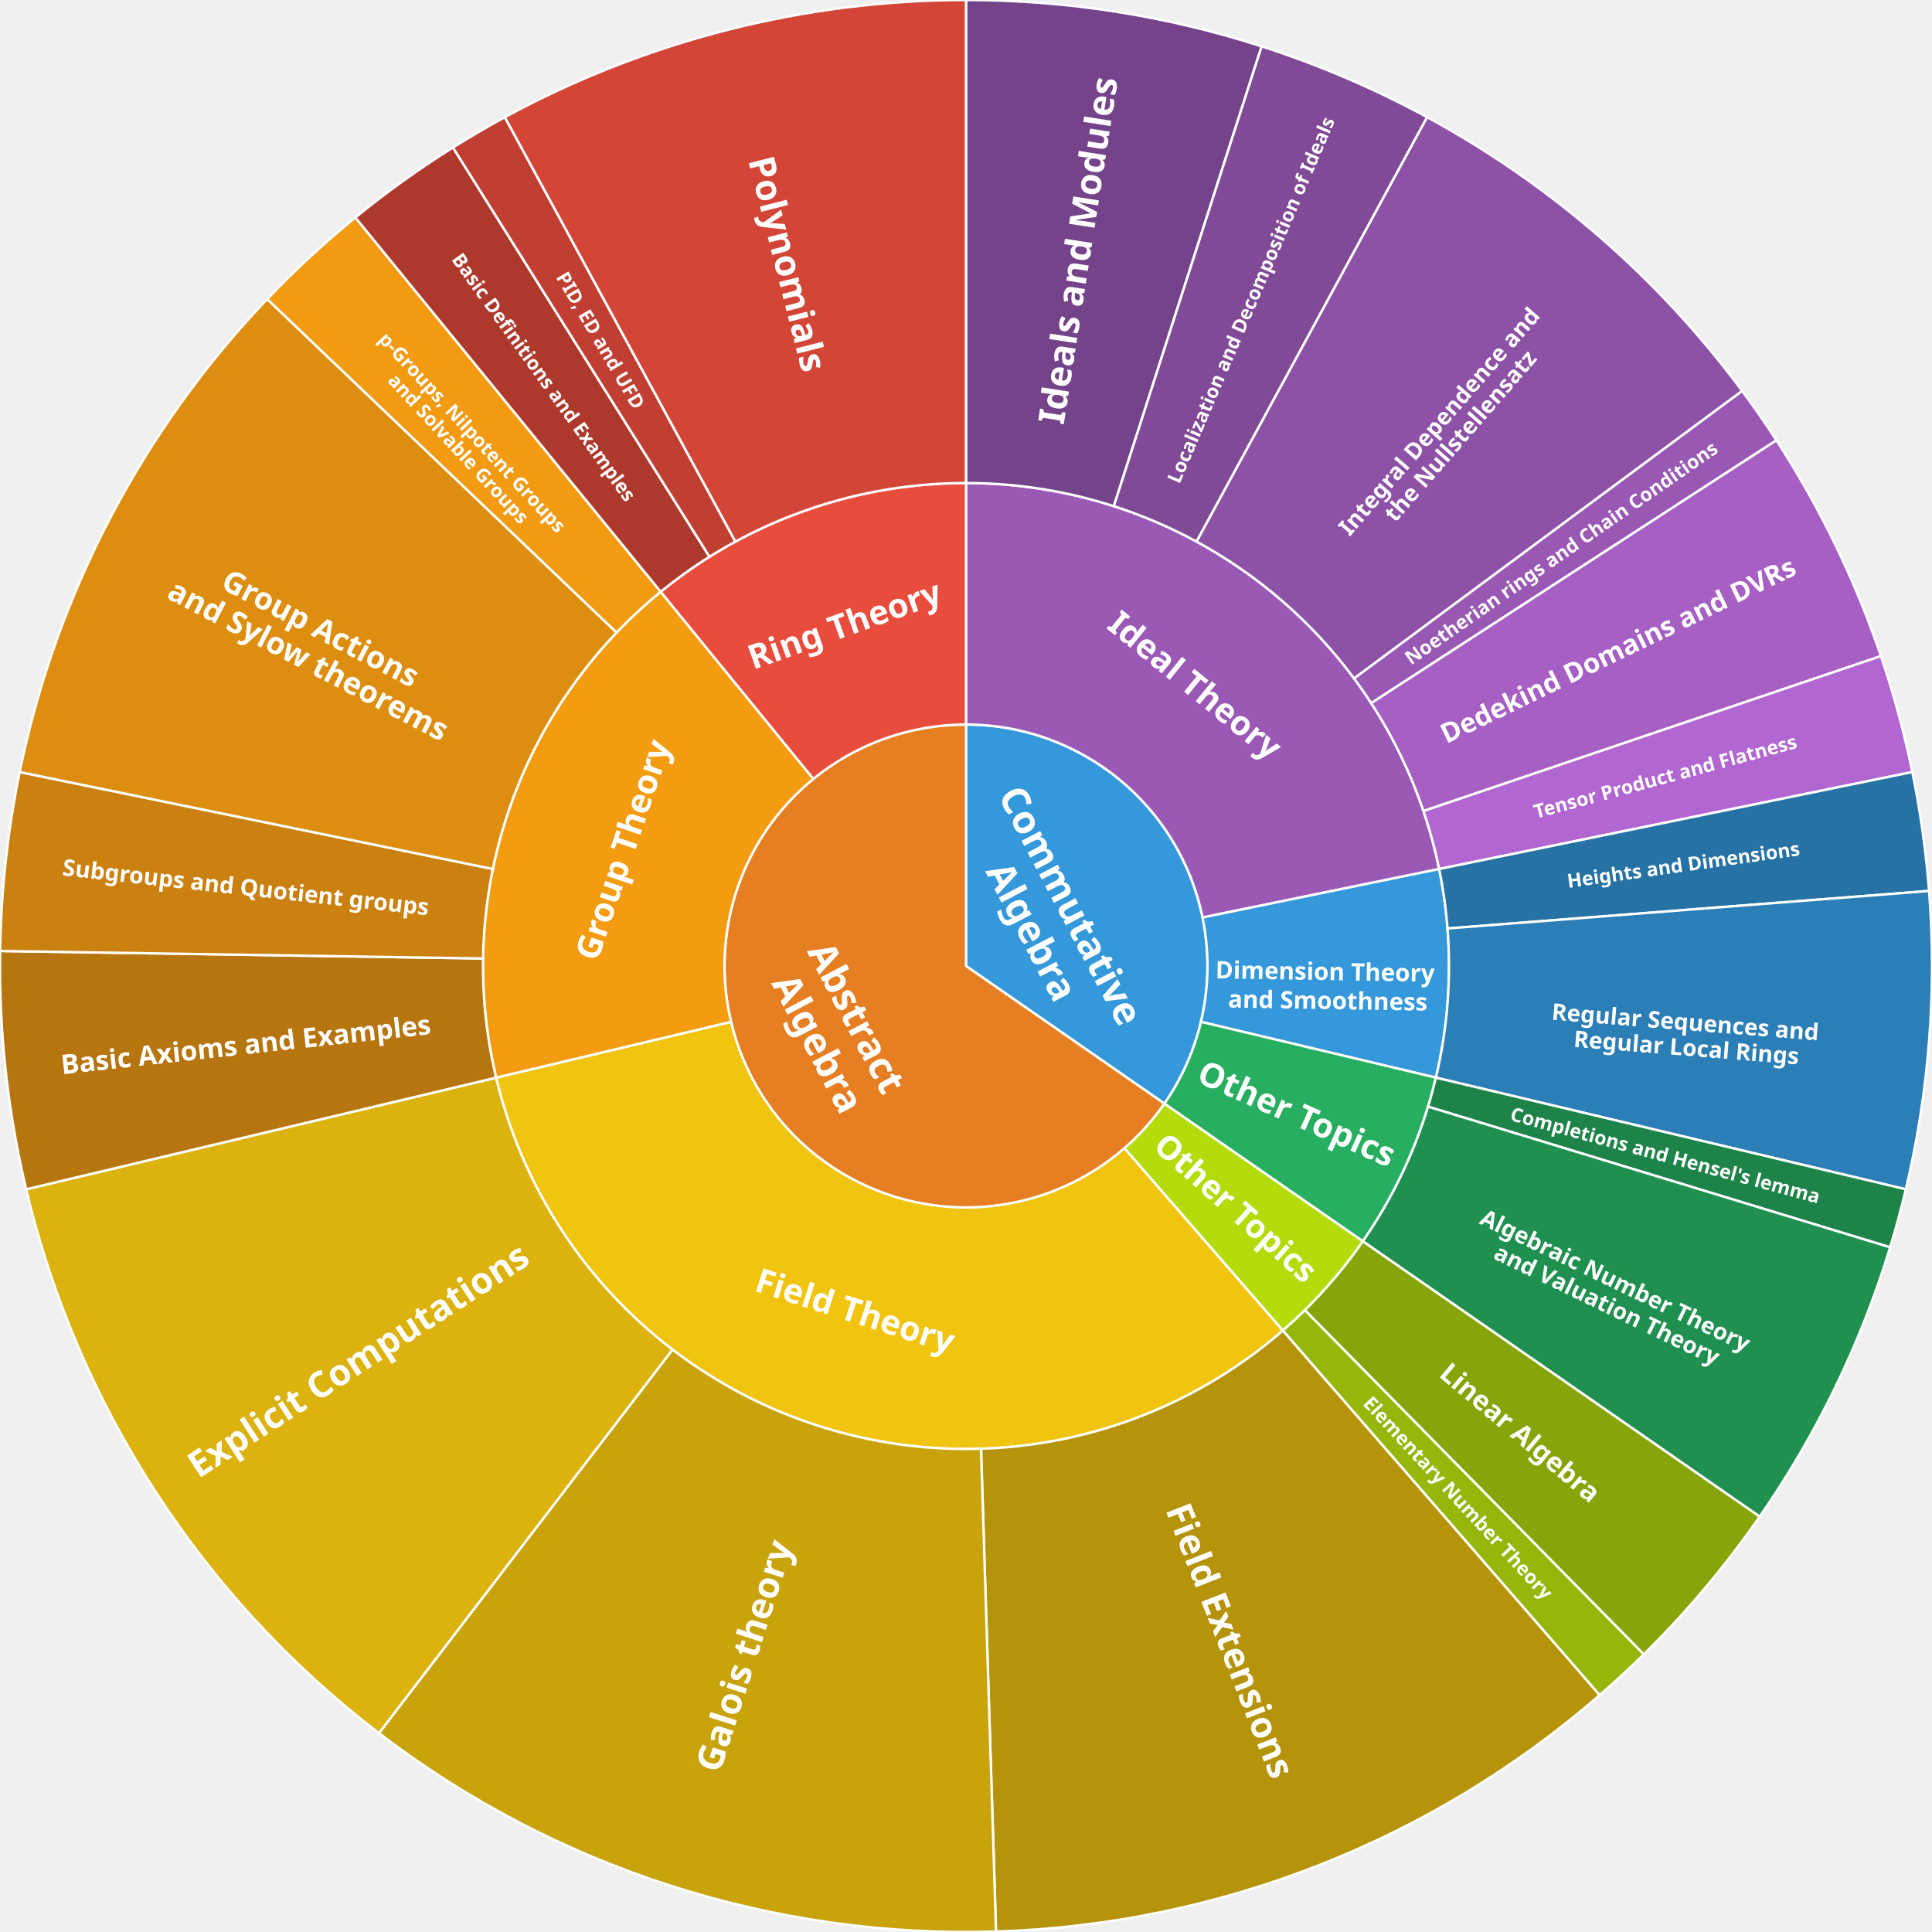
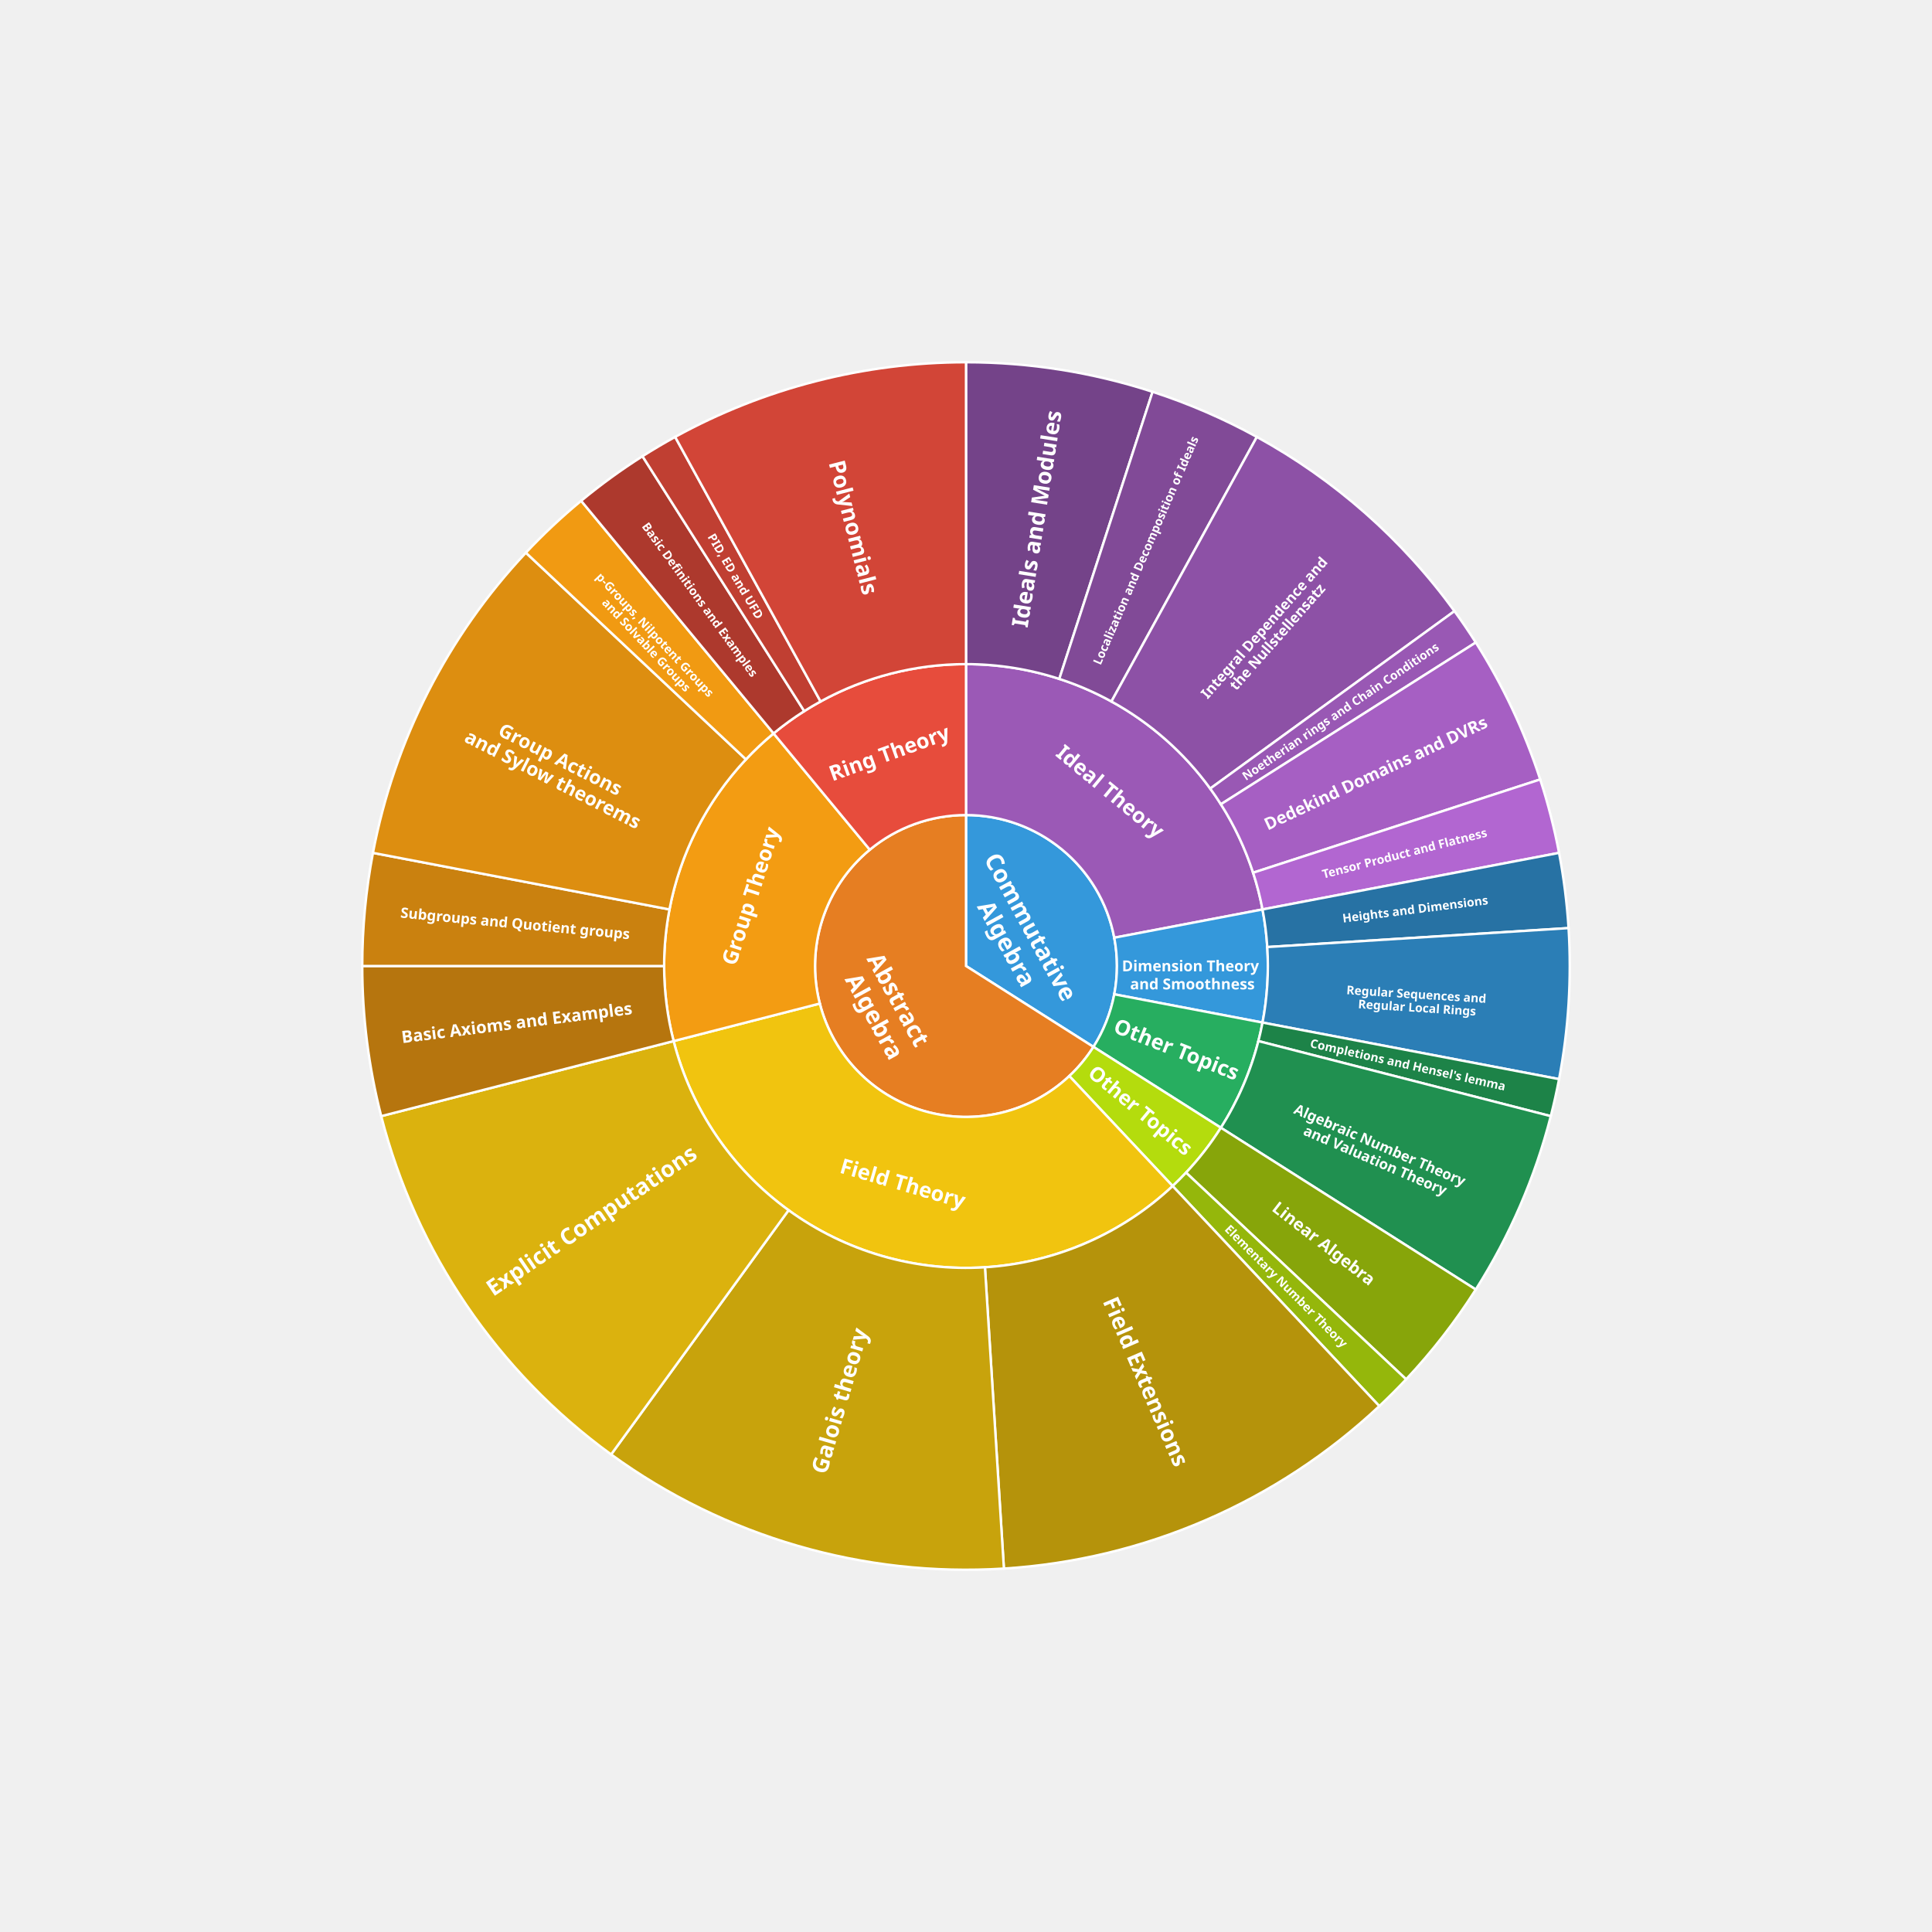
<svg xmlns="http://www.w3.org/2000/svg" width="800" height="800" viewBox="-400 -400 800 800" style="font-family: sans-serif; font-size: 10px;">
  <g>
-     <path d="M0,-100A100,100,0,0,1,82.162,57.003L0,0Z" fill="#3498DB" stroke="#fff" stroke-width="1" />
-     <path d="M82.162,57.003A100,100,0,1,1,0,-100L0,0Z" fill="#E67E22" stroke="#fff" stroke-width="1" />
-     <path d="M0,-200A200,200,0,0,1,195.926,-40.161L97.963,-20.081A100,100,0,0,0,0,-100Z" fill="#9B59B6" stroke="#fff" stroke-width="1" />
-     <path d="M195.926,-40.161A200,200,0,0,1,194.582,46.235L97.291,23.118A100,100,0,0,0,97.963,-20.081Z" fill="#3498DB" stroke="#fff" stroke-width="1" />
-     <path d="M194.582,46.235A200,200,0,0,1,164.324,114.006L82.162,57.003A100,100,0,0,0,97.291,23.118Z" fill="#27AE60" stroke="#fff" stroke-width="1" />
-     <path d="M164.324,114.006A200,200,0,0,1,131.186,150.965L65.593,75.482A100,100,0,0,0,82.162,57.003Z" fill="#B4DC0D" stroke="#fff" stroke-width="1" />
-     <path d="M131.186,150.965A200,200,0,0,1,-194.582,46.235L-97.291,23.118A100,100,0,0,0,65.593,75.482Z" fill="#F1C40F" stroke="#fff" stroke-width="1" />
-     <path d="M-194.582,46.235A200,200,0,0,1,-126.427,-154.971L-63.214,-77.486A100,100,0,0,0,-97.291,23.118Z" fill="#F39C12" stroke="#fff" stroke-width="1" />
-     <path d="M-126.427,-154.971A200,200,0,0,1,0,-200L0,-100A100,100,0,0,0,-63.214,-77.486Z" fill="#E74C3C" stroke="#fff" stroke-width="1" />
-     <path d="M0,-400A400,400,0,0,1,122.423,-380.805L61.211,-190.403A200,200,0,0,0,0,-200Z" fill="#744389" stroke="#fff" stroke-width="1" />
-     <path d="M122.423,-380.805A400,400,0,0,1,190.955,-351.477L95.477,-175.739A200,200,0,0,0,61.211,-190.403Z" fill="#814a97" stroke="#fff" stroke-width="1" />
-     <path d="M190.955,-351.477A400,400,0,0,1,321.399,-238.124L160.699,-119.062A200,200,0,0,0,95.477,-175.739Z" fill="#8d51a6" stroke="#fff" stroke-width="1" />
-     <path d="M321.399,-238.124A400,400,0,0,1,335.581,-217.682L167.791,-108.841A200,200,0,0,0,160.699,-119.062Z" fill="#9958b4" stroke="#fff" stroke-width="1" />
-     <path d="M335.581,-217.682A400,400,0,0,1,378.855,-128.33L189.428,-64.165A200,200,0,0,0,167.791,-108.841Z" fill="#a65fc3" stroke="#fff" stroke-width="1" />
-     <path d="M378.855,-128.33A400,400,0,0,1,391.852,-80.323L195.926,-40.161A200,200,0,0,0,189.428,-64.165Z" fill="#b266d1" stroke="#fff" stroke-width="1" />
-     <path d="M391.852,-80.323A400,400,0,0,1,398.791,-31.074L199.396,-15.537A200,200,0,0,0,195.926,-40.161Z" fill="#2772a4" stroke="#fff" stroke-width="1" />
-     <path d="M398.791,-31.074A400,400,0,0,1,389.165,92.471L194.582,46.235A200,200,0,0,0,199.396,-15.537Z" fill="#2b7eb6" stroke="#fff" stroke-width="1" />
-     <path d="M389.165,92.471A400,400,0,0,1,382.663,116.486L191.332,58.243A200,200,0,0,0,194.582,46.235Z" fill="#1d8348" stroke="#fff" stroke-width="1" />
-     <path d="M382.663,116.486A400,400,0,0,1,328.649,228.013L164.324,114.006A200,200,0,0,0,191.332,58.243Z" fill="#209050" stroke="#fff" stroke-width="1" />
-     <path d="M328.649,228.013A400,400,0,0,1,280.635,285.034L140.317,142.517A200,200,0,0,0,164.324,114.006Z" fill="#87a50a" stroke="#fff" stroke-width="1" />
-     <path d="M280.635,285.034A400,400,0,0,1,262.371,301.929L131.186,150.965A200,200,0,0,0,140.317,142.517Z" fill="#95b70b" stroke="#fff" stroke-width="1" />
-     <path d="M262.371,301.929A400,400,0,0,1,12.44,399.807L6.22,199.903A200,200,0,0,0,131.186,150.965Z" fill="#b5930b" stroke="#fff" stroke-width="1" />
-     <path d="M12.44,399.807A400,400,0,0,1,-243.093,317.657L-121.547,158.828A200,200,0,0,0,6.22,199.903Z" fill="#c8a30c" stroke="#fff" stroke-width="1" />
-     <path d="M-243.093,317.657A400,400,0,0,1,-389.165,92.471L-194.582,46.235A200,200,0,0,0,-121.547,158.828Z" fill="#dbb20e" stroke="#fff" stroke-width="1" />
-     <path d="M-389.165,92.471A400,400,0,0,1,-399.952,-6.221L-199.976,-3.11A200,200,0,0,0,-194.582,46.235Z" fill="#b6750e" stroke="#fff" stroke-width="1" />
-     <path d="M-399.952,-6.221A400,400,0,0,1,-391.852,-80.323L-195.926,-40.161A200,200,0,0,0,-199.976,-3.11Z" fill="#ca810f" stroke="#fff" stroke-width="1" />
-     <path d="M-391.852,-80.323A400,400,0,0,1,-289.363,-276.168L-144.682,-138.084A200,200,0,0,0,-195.926,-40.161Z" fill="#dd8e10" stroke="#fff" stroke-width="1" />
-     <path d="M-289.363,-276.168A400,400,0,0,1,-252.855,-309.943L-126.427,-154.971A200,200,0,0,0,-144.682,-138.084Z" fill="#f19a12" stroke="#fff" stroke-width="1" />
-     <path d="M-252.855,-309.943A400,400,0,0,1,-212.436,-338.926L-106.218,-169.463A200,200,0,0,0,-126.427,-154.971Z" fill="#ad392d" stroke="#fff" stroke-width="1" />
-     <path d="M-212.436,-338.926A400,400,0,0,1,-190.955,-351.477L-95.477,-175.739A200,200,0,0,0,-106.218,-169.463Z" fill="#c03f32" stroke="#fff" stroke-width="1" />
-     <path d="M-190.955,-351.477A400,400,0,0,1,0,-400L0,-200A200,200,0,0,0,-95.477,-175.739Z" fill="#d24537" stroke="#fff" stroke-width="1" />
-     <text transform="rotate(-27.62376) translate(50,0) rotate(90)" dy="0.35em" text-anchor="middle" font-size="16px" style="pointer-events: none; fill: rgb(255, 255, 255); font-weight: bold; text-shadow: rgba(0, 0, 0, 0.8) 1px 1px 2px;">
+     <path d="M0,-62.5A62.5,62.5,0,0,1,52.77,33.489L0,0Z" fill="#3498DB" stroke="#fff" stroke-width="1" />
+     <path d="M52.77,33.489A62.5,62.5,0,1,1,0,-62.5L0,0Z" fill="#E67E22" stroke="#fff" stroke-width="1" />
+     <path d="M0,-125A125,125,0,0,1,122.786,-23.423L61.393,-11.711A62.5,62.5,0,0,0,0,-62.5Z" fill="#9B59B6" stroke="#fff" stroke-width="1" />
+     <path d="M122.786,-23.423A125,125,0,0,1,122.786,23.423L61.393,11.711A62.5,62.5,0,0,0,61.393,-11.711Z" fill="#3498DB" stroke="#fff" stroke-width="1" />
+     <path d="M122.786,23.423A125,125,0,0,1,105.541,66.978L52.77,33.489A62.5,62.5,0,0,0,61.393,11.711Z" fill="#27AE60" stroke="#fff" stroke-width="1" />
+     <path d="M105.541,66.978A125,125,0,0,1,85.568,91.121L42.784,45.561A62.5,62.5,0,0,0,52.77,33.489Z" fill="#B4DC0D" stroke="#fff" stroke-width="1" />
+     <path d="M85.568,91.121A125,125,0,0,1,-121.073,31.086L-60.536,15.543A62.5,62.5,0,0,0,42.784,45.561Z" fill="#F1C40F" stroke="#fff" stroke-width="1" />
+     <path d="M-121.073,31.086A125,125,0,0,1,-79.678,-96.314L-39.839,-48.157A62.5,62.5,0,0,0,-60.536,15.543Z" fill="#F39C12" stroke="#fff" stroke-width="1" />
+     <path d="M-79.678,-96.314A125,125,0,0,1,0,-125L0,-62.5A62.5,62.5,0,0,0,-39.839,-48.157Z" fill="#E74C3C" stroke="#fff" stroke-width="1" />
+     <path d="M0,-250A250,250,0,0,1,77.254,-237.764L38.627,-118.882A125,125,0,0,0,0,-125Z" fill="#744389" stroke="#fff" stroke-width="1" />
+     <path d="M77.254,-237.764A250,250,0,0,1,120.438,-219.077L60.219,-109.538A125,125,0,0,0,38.627,-118.882Z" fill="#814a97" stroke="#fff" stroke-width="1" />
+     <path d="M120.438,-219.077A250,250,0,0,1,202.254,-146.946L101.127,-73.473A125,125,0,0,0,60.219,-109.538Z" fill="#8d51a6" stroke="#fff" stroke-width="1" />
+     <path d="M202.254,-146.946A250,250,0,0,1,211.082,-133.957L105.541,-66.978A125,125,0,0,0,101.127,-73.473Z" fill="#9958b4" stroke="#fff" stroke-width="1" />
+     <path d="M211.082,-133.957A250,250,0,0,1,237.764,-77.254L118.882,-38.627A125,125,0,0,0,105.541,-66.978Z" fill="#a65fc3" stroke="#fff" stroke-width="1" />
+     <path d="M237.764,-77.254A250,250,0,0,1,245.572,-46.845L122.786,-23.423A125,125,0,0,0,118.882,-38.627Z" fill="#b266d1" stroke="#fff" stroke-width="1" />
+     <path d="M245.572,-46.845A250,250,0,0,1,249.507,-15.698L124.753,-7.849A125,125,0,0,0,122.786,-23.423Z" fill="#2772a4" stroke="#fff" stroke-width="1" />
+     <path d="M249.507,-15.698A250,250,0,0,1,245.572,46.845L122.786,23.423A125,125,0,0,0,124.753,-7.849Z" fill="#2b7eb6" stroke="#fff" stroke-width="1" />
+     <path d="M245.572,46.845A250,250,0,0,1,242.146,62.172L121.073,31.086A125,125,0,0,0,122.786,23.423Z" fill="#1d8348" stroke="#fff" stroke-width="1" />
+     <path d="M242.146,62.172A250,250,0,0,1,211.082,133.957L105.541,66.978A125,125,0,0,0,121.073,31.086Z" fill="#209050" stroke="#fff" stroke-width="1" />
+     <path d="M211.082,133.957A250,250,0,0,1,182.242,171.137L91.121,85.568A125,125,0,0,0,105.541,66.978Z" fill="#87a50a" stroke="#fff" stroke-width="1" />
+     <path d="M182.242,171.137A250,250,0,0,1,171.137,182.242L85.568,91.121A125,125,0,0,0,91.121,85.568Z" fill="#95b70b" stroke="#fff" stroke-width="1" />
+     <path d="M171.137,182.242A250,250,0,0,1,15.698,249.507L7.849,124.753A125,125,0,0,0,85.568,91.121Z" fill="#b5930b" stroke="#fff" stroke-width="1" />
+     <path d="M15.698,249.507A250,250,0,0,1,-146.946,202.254L-73.473,101.127A125,125,0,0,0,7.849,124.753Z" fill="#c8a30c" stroke="#fff" stroke-width="1" />
+     <path d="M-146.946,202.254A250,250,0,0,1,-242.146,62.172L-121.073,31.086A125,125,0,0,0,-73.473,101.127Z" fill="#dbb20e" stroke="#fff" stroke-width="1" />
+     <path d="M-242.146,62.172A250,250,0,0,1,-250,0L-125,0A125,125,0,0,0,-121.073,31.086Z" fill="#b6750e" stroke="#fff" stroke-width="1" />
+     <path d="M-250,0A250,250,0,0,1,-245.572,-46.845L-122.786,-23.423A125,125,0,0,0,-125,0Z" fill="#ca810f" stroke="#fff" stroke-width="1" />
+     <path d="M-245.572,-46.845A250,250,0,0,1,-182.242,-171.137L-91.121,-85.568A125,125,0,0,0,-122.786,-23.423Z" fill="#dd8e10" stroke="#fff" stroke-width="1" />
+     <path d="M-182.242,-171.137A250,250,0,0,1,-159.356,-192.628L-79.678,-96.314A125,125,0,0,0,-91.121,-85.568Z" fill="#f19a12" stroke="#fff" stroke-width="1" />
+     <path d="M-159.356,-192.628A250,250,0,0,1,-133.957,-211.082L-66.978,-105.541A125,125,0,0,0,-79.678,-96.314Z" fill="#ad392d" stroke="#fff" stroke-width="1" />
+     <path d="M-133.957,-211.082A250,250,0,0,1,-120.438,-219.077L-60.219,-109.538A125,125,0,0,0,-66.978,-105.541Z" fill="#c03f32" stroke="#fff" stroke-width="1" />
+     <path d="M-120.438,-219.077A250,250,0,0,1,0,-250L0,-125A125,125,0,0,0,-60.219,-109.538Z" fill="#d24537" stroke="#fff" stroke-width="1" />
+     <text transform="rotate(-28.8) translate(31.25,0) rotate(90)" dy="0.35em" text-anchor="middle" font-size="10px" style="pointer-events: none; fill: rgb(255, 255, 255); font-weight: bold; text-shadow: rgba(0, 0, 0, 0.8) 0.625px 0.625px 1.25px;">
      <tspan x="0" dy="0">Commutative</tspan>
      <tspan x="0" dy="1.2em">Algebra</tspan>
    </text>
-     <text transform="rotate(152.3762) translate(50,0) rotate(270)" dy="0.35em" text-anchor="middle" font-size="16px" style="pointer-events: none; fill: rgb(255, 255, 255); font-weight: bold; text-shadow: rgba(0, 0, 0, 0.8) 1px 1px 2px;">
+     <text transform="rotate(151.2) translate(31.25,0) rotate(270)" dy="0.35em" text-anchor="middle" font-size="10px" style="pointer-events: none; fill: rgb(255, 255, 255); font-weight: bold; text-shadow: rgba(0, 0, 0, 0.8) 0.625px 0.625px 1.25px;">
      <tspan x="0" dy="0">Abstract</tspan>
      <tspan x="0" dy="1.2em">Algebra</tspan>
    </text>
-     <text transform="rotate(-50.79208) translate(150,0) rotate(90)" dy="0.35em" text-anchor="middle" font-size="14px" style="pointer-events: none; fill: rgb(255, 255, 255); font-weight: bold; text-shadow: rgba(0, 0, 0, 0.8) 1px 1px 2px;">Ideal Theory</text>
-     <text transform="rotate(0.8910891) translate(150,0) rotate(0)" dy="0.35em" text-anchor="middle" font-size="10px" style="pointer-events: none; fill: rgb(255, 255, 255); font-weight: bold; text-shadow: rgba(0, 0, 0, 0.8) 1px 1px 2px;">
+     <text transform="rotate(-50.4) translate(93.75,0) rotate(90)" dy="0.35em" text-anchor="middle" font-size="8.75px" style="pointer-events: none; fill: rgb(255, 255, 255); font-weight: bold; text-shadow: rgba(0, 0, 0, 0.8) 0.625px 0.625px 1.25px;">Ideal Theory</text>
+     <text transform="rotate(1.4210854715202004e-14) translate(93.75,0) rotate(0)" dy="0.35em" text-anchor="middle" font-size="6.25px" style="pointer-events: none; fill: rgb(255, 255, 255); font-weight: bold; text-shadow: rgba(0, 0, 0, 0.8) 0.625px 0.625px 1.25px;">
      <tspan x="0" dy="0">Dimension Theory</tspan>
      <tspan x="0" dy="1.2em">and Smoothness</tspan>
    </text>
-     <text transform="rotate(24.05941) translate(150,0) rotate(0)" dy="0.35em" text-anchor="middle" font-size="14px" style="pointer-events: none; fill: rgb(255, 255, 255); font-weight: bold; text-shadow: rgba(0, 0, 0, 0.8) 1px 1px 2px;">Other Topics</text>
-     <text transform="rotate(41.88119) translate(150,0) rotate(0)" dy="0.35em" text-anchor="middle" font-size="13.5px" style="pointer-events: none; fill: rgb(255, 255, 255); font-weight: bold; text-shadow: rgba(0, 0, 0, 0.8) 1px 1px 2px;">Other Topics</text>
-     <text transform="rotate(107.8218) translate(150,0) rotate(270)" dy="0.35em" text-anchor="middle" font-size="14px" style="pointer-events: none; fill: rgb(255, 255, 255); font-weight: bold; text-shadow: rgba(0, 0, 0, 0.8) 1px 1px 2px;">Field Theory</text>
-     <text transform="rotate(198.7129) translate(150,0) rotate(90)" dy="0.35em" text-anchor="middle" font-size="14px" style="pointer-events: none; fill: rgb(255, 255, 255); font-weight: bold; text-shadow: rgba(0, 0, 0, 0.8) 1px 1px 2px;">Group Theory</text>
-     <text transform="rotate(250.396) translate(150,0) rotate(90)" dy="0.35em" text-anchor="middle" font-size="14px" style="pointer-events: none; fill: rgb(255, 255, 255); font-weight: bold; text-shadow: rgba(0, 0, 0, 0.8) 1px 1px 2px;">Ring Theory</text>
-     <text transform="rotate(-81.08911) translate(300,0) rotate(0)" dy="0.35em" text-anchor="middle" font-size="15px" style="pointer-events: none; fill: rgb(255, 255, 255); font-weight: bold; text-shadow: rgba(0, 0, 0, 0.8) 1px 1px 2px;">Ideals and Modules</text>
-     <text transform="rotate(-66.83168) translate(300,0) rotate(0)" dy="0.35em" text-anchor="middle" font-size="8px" style="pointer-events: none; fill: rgb(255, 255, 255); font-weight: bold; text-shadow: rgba(0, 0, 0, 0.8) 1px 1px 2px;">Localization and Decomposition of Ideals</text>
-     <text transform="rotate(-49.0099) translate(300,0) rotate(0)" dy="0.35em" text-anchor="middle" font-size="9.562px" style="pointer-events: none; fill: rgb(255, 255, 255); font-weight: bold; text-shadow: rgba(0, 0, 0, 0.8) 1px 1px 2px;">
+     <text transform="rotate(21.6) translate(93.75,0) rotate(0)" dy="0.35em" text-anchor="middle" font-size="8.75px" style="pointer-events: none; fill: rgb(255, 255, 255); font-weight: bold; text-shadow: rgba(0, 0, 0, 0.8) 0.625px 0.625px 1.25px;">Other Topics</text>
+     <text transform="rotate(39.6) translate(93.75,0) rotate(0)" dy="0.35em" text-anchor="middle" font-size="8.438px" style="pointer-events: none; fill: rgb(255, 255, 255); font-weight: bold; text-shadow: rgba(0, 0, 0, 0.8) 0.625px 0.625px 1.25px;">Other Topics</text>
+     <text transform="rotate(106.2) translate(93.75,0) rotate(270)" dy="0.35em" text-anchor="middle" font-size="8.75px" style="pointer-events: none; fill: rgb(255, 255, 255); font-weight: bold; text-shadow: rgba(0, 0, 0, 0.8) 0.625px 0.625px 1.25px;">Field Theory</text>
+     <text transform="rotate(198) translate(93.75,0) rotate(90)" dy="0.35em" text-anchor="middle" font-size="8.75px" style="pointer-events: none; fill: rgb(255, 255, 255); font-weight: bold; text-shadow: rgba(0, 0, 0, 0.8) 0.625px 0.625px 1.25px;">Group Theory</text>
+     <text transform="rotate(250.2) translate(93.75,0) rotate(90)" dy="0.35em" text-anchor="middle" font-size="8.75px" style="pointer-events: none; fill: rgb(255, 255, 255); font-weight: bold; text-shadow: rgba(0, 0, 0, 0.8) 0.625px 0.625px 1.25px;">Ring Theory</text>
+     <text transform="rotate(-81) translate(187.5,0) rotate(0)" dy="0.35em" text-anchor="middle" font-size="9.375px" style="pointer-events: none; fill: rgb(255, 255, 255); font-weight: bold; text-shadow: rgba(0, 0, 0, 0.8) 0.625px 0.625px 1.25px;">Ideals and Modules</text>
+     <text transform="rotate(-66.6) translate(187.5,0) rotate(0)" dy="0.35em" text-anchor="middle" font-size="5px" style="pointer-events: none; fill: rgb(255, 255, 255); font-weight: bold; text-shadow: rgba(0, 0, 0, 0.8) 0.625px 0.625px 1.25px;">Localization and Decomposition of Ideals</text>
+     <text transform="rotate(-48.6) translate(187.5,0) rotate(0)" dy="0.35em" text-anchor="middle" font-size="5.977px" style="pointer-events: none; fill: rgb(255, 255, 255); font-weight: bold; text-shadow: rgba(0, 0, 0, 0.8) 0.625px 0.625px 1.25px;">
      <tspan x="0" dy="0">Integral Dependence and</tspan>
      <tspan x="0" dy="1.1em">the Nullstellensatz</tspan>
    </text>
-     <text transform="rotate(-34.75248) translate(300,0) rotate(0)" dy="0.35em" text-anchor="middle" font-size="8px" style="pointer-events: none; fill: rgb(255, 255, 255); font-weight: bold; text-shadow: rgba(0, 0, 0, 0.8) 1px 1px 2px;">Noetherian rings and Chain Conditions</text>
-     <text transform="rotate(-25.84158) translate(300,0) rotate(0)" dy="0.35em" text-anchor="middle" font-size="11.25px" style="pointer-events: none; fill: rgb(255, 255, 255); font-weight: bold; text-shadow: rgba(0, 0, 0, 0.8) 1px 1px 2px;">Dedekind Domains and DVRs</text>
-     <text transform="rotate(-15.14851) translate(300,0) rotate(0)" dy="0.35em" text-anchor="middle" font-size="8px" style="pointer-events: none; fill: rgb(255, 255, 255); font-weight: bold; text-shadow: rgba(0, 0, 0, 0.8) 1px 1px 2px;">Tensor Product and Flatness</text>
-     <text transform="rotate(-8.019802) translate(300,0) rotate(0)" dy="0.35em" text-anchor="middle" font-size="8px" style="pointer-events: none; fill: rgb(255, 255, 255); font-weight: bold; text-shadow: rgba(0, 0, 0, 0.8) 1px 1px 2px;">Heights and Dimensions</text>
-     <text transform="rotate(4.455446) translate(300,0) rotate(0)" dy="0.35em" text-anchor="middle" font-size="9.562px" style="pointer-events: none; fill: rgb(255, 255, 255); font-weight: bold; text-shadow: rgba(0, 0, 0, 0.8) 1px 1px 2px;">
+     <text transform="rotate(-34.2) translate(187.5,0) rotate(0)" dy="0.35em" text-anchor="middle" font-size="5px" style="pointer-events: none; fill: rgb(255, 255, 255); font-weight: bold; text-shadow: rgba(0, 0, 0, 0.8) 0.625px 0.625px 1.25px;">Noetherian rings and Chain Conditions</text>
+     <text transform="rotate(-25.2) translate(187.5,0) rotate(0)" dy="0.35em" text-anchor="middle" font-size="7.031px" style="pointer-events: none; fill: rgb(255, 255, 255); font-weight: bold; text-shadow: rgba(0, 0, 0, 0.8) 0.625px 0.625px 1.25px;">Dedekind Domains and DVRs</text>
+     <text transform="rotate(-14.4) translate(187.5,0) rotate(0)" dy="0.35em" text-anchor="middle" font-size="5px" style="pointer-events: none; fill: rgb(255, 255, 255); font-weight: bold; text-shadow: rgba(0, 0, 0, 0.8) 0.625px 0.625px 1.25px;">Tensor Product and Flatness</text>
+     <text transform="rotate(-7.2) translate(187.5,0) rotate(0)" dy="0.35em" text-anchor="middle" font-size="5px" style="pointer-events: none; fill: rgb(255, 255, 255); font-weight: bold; text-shadow: rgba(0, 0, 0, 0.8) 0.625px 0.625px 1.25px;">Heights and Dimensions</text>
+     <text transform="rotate(3.6) translate(187.5,0) rotate(0)" dy="0.35em" text-anchor="middle" font-size="5px" style="pointer-events: none; fill: rgb(255, 255, 255); font-weight: bold; text-shadow: rgba(0, 0, 0, 0.8) 0.625px 0.625px 1.25px;">
      <tspan x="0" dy="0">Regular Sequences and</tspan>
      <tspan x="0" dy="1.1em">Regular Local Rings</tspan>
    </text>
-     <text transform="rotate(15.14851) translate(300,0) rotate(0)" dy="0.35em" text-anchor="middle" font-size="8px" style="pointer-events: none; fill: rgb(255, 255, 255); font-weight: bold; text-shadow: rgba(0, 0, 0, 0.8) 1px 1px 2px;">Completions and Hensel's lemma</text>
-     <text transform="rotate(25.84158) translate(300,0) rotate(0)" dy="0.35em" text-anchor="middle" font-size="9.562px" style="pointer-events: none; fill: rgb(255, 255, 255); font-weight: bold; text-shadow: rgba(0, 0, 0, 0.8) 1px 1px 2px;">
+     <text transform="rotate(12.6) translate(187.5,0) rotate(0)" dy="0.35em" text-anchor="middle" font-size="5px" style="pointer-events: none; fill: rgb(255, 255, 255); font-weight: bold; text-shadow: rgba(0, 0, 0, 0.8) 0.625px 0.625px 1.25px;">Completions and Hensel's lemma</text>
+     <text transform="rotate(23.4) translate(187.5,0) rotate(0)" dy="0.35em" text-anchor="middle" font-size="5.977px" style="pointer-events: none; fill: rgb(255, 255, 255); font-weight: bold; text-shadow: rgba(0, 0, 0, 0.8) 0.625px 0.625px 1.25px;">
      <tspan x="0" dy="0">Algebraic Number Theory</tspan>
      <tspan x="0" dy="1.1em">and Valuation Theory</tspan>
    </text>
-     <text transform="rotate(40.09901) translate(300,0) rotate(0)" dy="0.35em" text-anchor="middle" font-size="11.25px" style="pointer-events: none; fill: rgb(255, 255, 255); font-weight: bold; text-shadow: rgba(0, 0, 0, 0.8) 1px 1px 2px;">Linear Algebra</text>
-     <text transform="rotate(47.22772) translate(300,0) rotate(0)" dy="0.35em" text-anchor="middle" font-size="8px" style="pointer-events: none; fill: rgb(255, 255, 255); font-weight: bold; text-shadow: rgba(0, 0, 0, 0.8) 1px 1px 2px;">Elementary Number Theory</text>
-     <text transform="rotate(68.61386) translate(300,0) rotate(0)" dy="0.35em" text-anchor="middle" font-size="15px" style="pointer-events: none; fill: rgb(255, 255, 255); font-weight: bold; text-shadow: rgba(0, 0, 0, 0.8) 1px 1px 2px;">Field Extensions</text>
-     <text transform="rotate(107.8218) translate(300,0) rotate(180)" dy="0.35em" text-anchor="middle" font-size="15px" style="pointer-events: none; fill: rgb(255, 255, 255); font-weight: bold; text-shadow: rgba(0, 0, 0, 0.8) 1px 1px 2px;">Galois theory</text>
-     <text transform="rotate(147.0297) translate(300,0) rotate(180)" dy="0.35em" text-anchor="middle" font-size="15px" style="pointer-events: none; fill: rgb(255, 255, 255); font-weight: bold; text-shadow: rgba(0, 0, 0, 0.8) 1px 1px 2px;">Explicit Computations</text>
-     <text transform="rotate(173.7624) translate(300,0) rotate(180)" dy="0.35em" text-anchor="middle" font-size="11.25px" style="pointer-events: none; fill: rgb(255, 255, 255); font-weight: bold; text-shadow: rgba(0, 0, 0, 0.8) 1px 1px 2px;">Basic Axioms and Examples</text>
-     <text transform="rotate(186.2376) translate(300,0) rotate(180)" dy="0.35em" text-anchor="middle" font-size="9.562px" style="pointer-events: none; fill: rgb(255, 255, 255); font-weight: bold; text-shadow: rgba(0, 0, 0, 0.8) 1px 1px 2px;">Subgroups and Quotient groups</text>
-     <text transform="rotate(207.6238) translate(300,0) rotate(180)" dy="0.35em" text-anchor="middle" font-size="12.75px" style="pointer-events: none; fill: rgb(255, 255, 255); font-weight: bold; text-shadow: rgba(0, 0, 0, 0.8) 1px 1px 2px;">
+     <text transform="rotate(37.8) translate(187.5,0) rotate(0)" dy="0.35em" text-anchor="middle" font-size="7.031px" style="pointer-events: none; fill: rgb(255, 255, 255); font-weight: bold; text-shadow: rgba(0, 0, 0, 0.8) 0.625px 0.625px 1.25px;">Linear Algebra</text>
+     <text transform="rotate(45) translate(187.5,0) rotate(0)" dy="0.35em" text-anchor="middle" font-size="5px" style="pointer-events: none; fill: rgb(255, 255, 255); font-weight: bold; text-shadow: rgba(0, 0, 0, 0.8) 0.625px 0.625px 1.25px;">Elementary Number Theory</text>
+     <text transform="rotate(66.6) translate(187.5,0) rotate(0)" dy="0.35em" text-anchor="middle" font-size="9.375px" style="pointer-events: none; fill: rgb(255, 255, 255); font-weight: bold; text-shadow: rgba(0, 0, 0, 0.8) 0.625px 0.625px 1.25px;">Field Extensions</text>
+     <text transform="rotate(106.2) translate(187.5,0) rotate(180)" dy="0.35em" text-anchor="middle" font-size="9.375px" style="pointer-events: none; fill: rgb(255, 255, 255); font-weight: bold; text-shadow: rgba(0, 0, 0, 0.8) 0.625px 0.625px 1.25px;">Galois theory</text>
+     <text transform="rotate(145.8) translate(187.5,0) rotate(180)" dy="0.35em" text-anchor="middle" font-size="9.375px" style="pointer-events: none; fill: rgb(255, 255, 255); font-weight: bold; text-shadow: rgba(0, 0, 0, 0.8) 0.625px 0.625px 1.25px;">Explicit Computations</text>
+     <text transform="rotate(172.8) translate(187.5,0) rotate(180)" dy="0.35em" text-anchor="middle" font-size="7.031px" style="pointer-events: none; fill: rgb(255, 255, 255); font-weight: bold; text-shadow: rgba(0, 0, 0, 0.8) 0.625px 0.625px 1.25px;">Basic Axioms and Examples</text>
+     <text transform="rotate(185.4) translate(187.5,0) rotate(180)" dy="0.35em" text-anchor="middle" font-size="5.977px" style="pointer-events: none; fill: rgb(255, 255, 255); font-weight: bold; text-shadow: rgba(0, 0, 0, 0.8) 0.625px 0.625px 1.25px;">Subgroups and Quotient groups</text>
+     <text transform="rotate(207) translate(187.5,0) rotate(180)" dy="0.35em" text-anchor="middle" font-size="7.969px" style="pointer-events: none; fill: rgb(255, 255, 255); font-weight: bold; text-shadow: rgba(0, 0, 0, 0.8) 0.625px 0.625px 1.25px;">
      <tspan x="0" dy="0">Group Actions</tspan>
      <tspan x="0" dy="1.1em">and Sylow theorems</tspan>
    </text>
-     <text transform="rotate(227.2277) translate(300,0) rotate(180)" dy="0.35em" text-anchor="middle" font-size="8px" style="pointer-events: none; fill: rgb(255, 255, 255); font-weight: bold; text-shadow: rgba(0, 0, 0, 0.8) 1px 1px 2px;">
+     <text transform="rotate(226.8) translate(187.5,0) rotate(180)" dy="0.35em" text-anchor="middle" font-size="5px" style="pointer-events: none; fill: rgb(255, 255, 255); font-weight: bold; text-shadow: rgba(0, 0, 0, 0.8) 0.625px 0.625px 1.25px;">
      <tspan x="0" dy="0">p-Groups, Nilpotent Groups</tspan>
      <tspan x="0" dy="1.1em">and Solvable Groups</tspan>
    </text>
-     <text transform="rotate(234.3564) translate(300,0) rotate(180)" dy="0.35em" text-anchor="middle" font-size="8px" style="pointer-events: none; fill: rgb(255, 255, 255); font-weight: bold; text-shadow: rgba(0, 0, 0, 0.8) 1px 1px 2px;">Basic Definitions and Examples</text>
-     <text transform="rotate(239.703) translate(300,0) rotate(180)" dy="0.35em" text-anchor="middle" font-size="8px" style="pointer-events: none; fill: rgb(255, 255, 255); font-weight: bold; text-shadow: rgba(0, 0, 0, 0.8) 1px 1px 2px;">PID, ED and UFD</text>
-     <text transform="rotate(255.7426) translate(300,0) rotate(180)" dy="0.35em" text-anchor="middle" font-size="15px" style="pointer-events: none; fill: rgb(255, 255, 255); font-weight: bold; text-shadow: rgba(0, 0, 0, 0.8) 1px 1px 2px;">Polynomials</text>
+     <text transform="rotate(234) translate(187.5,0) rotate(180)" dy="0.35em" text-anchor="middle" font-size="5px" style="pointer-events: none; fill: rgb(255, 255, 255); font-weight: bold; text-shadow: rgba(0, 0, 0, 0.8) 0.625px 0.625px 1.25px;">Basic Definitions and Examples</text>
+     <text transform="rotate(239.4) translate(187.5,0) rotate(180)" dy="0.35em" text-anchor="middle" font-size="5px" style="pointer-events: none; fill: rgb(255, 255, 255); font-weight: bold; text-shadow: rgba(0, 0, 0, 0.8) 0.625px 0.625px 1.25px;">PID, ED and UFD</text>
+     <text transform="rotate(255.6) translate(187.5,0) rotate(180)" dy="0.35em" text-anchor="middle" font-size="9.375px" style="pointer-events: none; fill: rgb(255, 255, 255); font-weight: bold; text-shadow: rgba(0, 0, 0, 0.8) 0.625px 0.625px 1.25px;">Polynomials</text>
  </g>
</svg>
